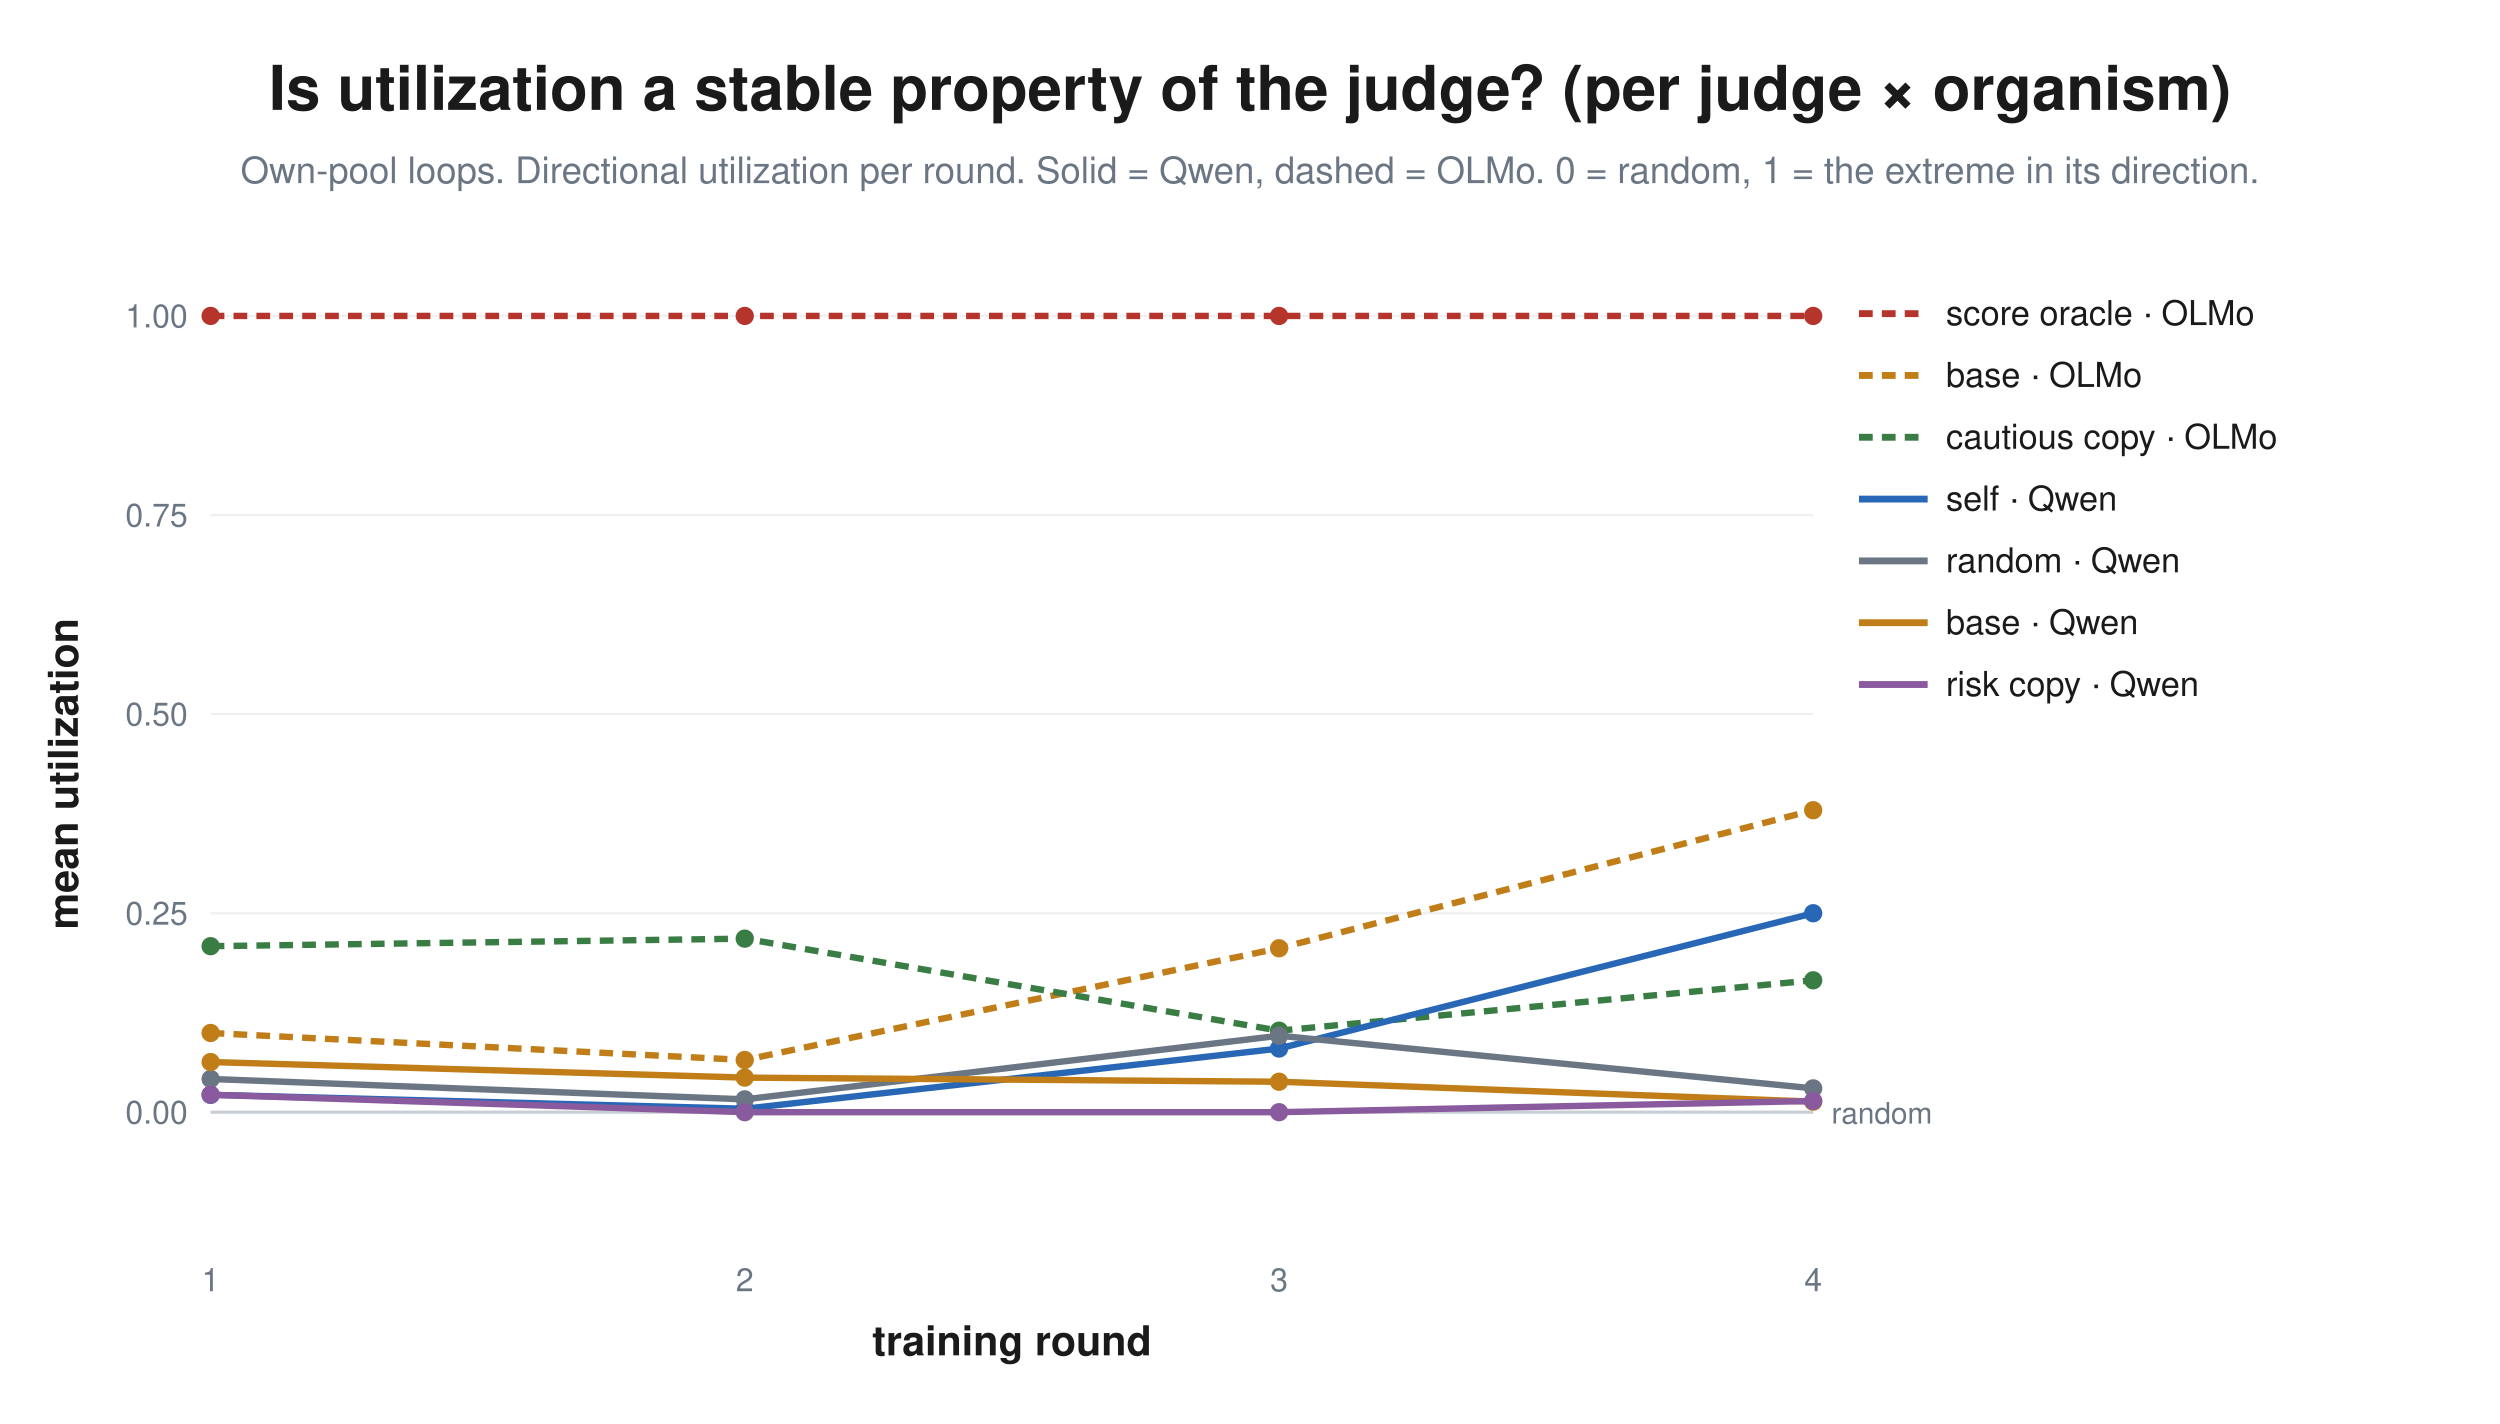
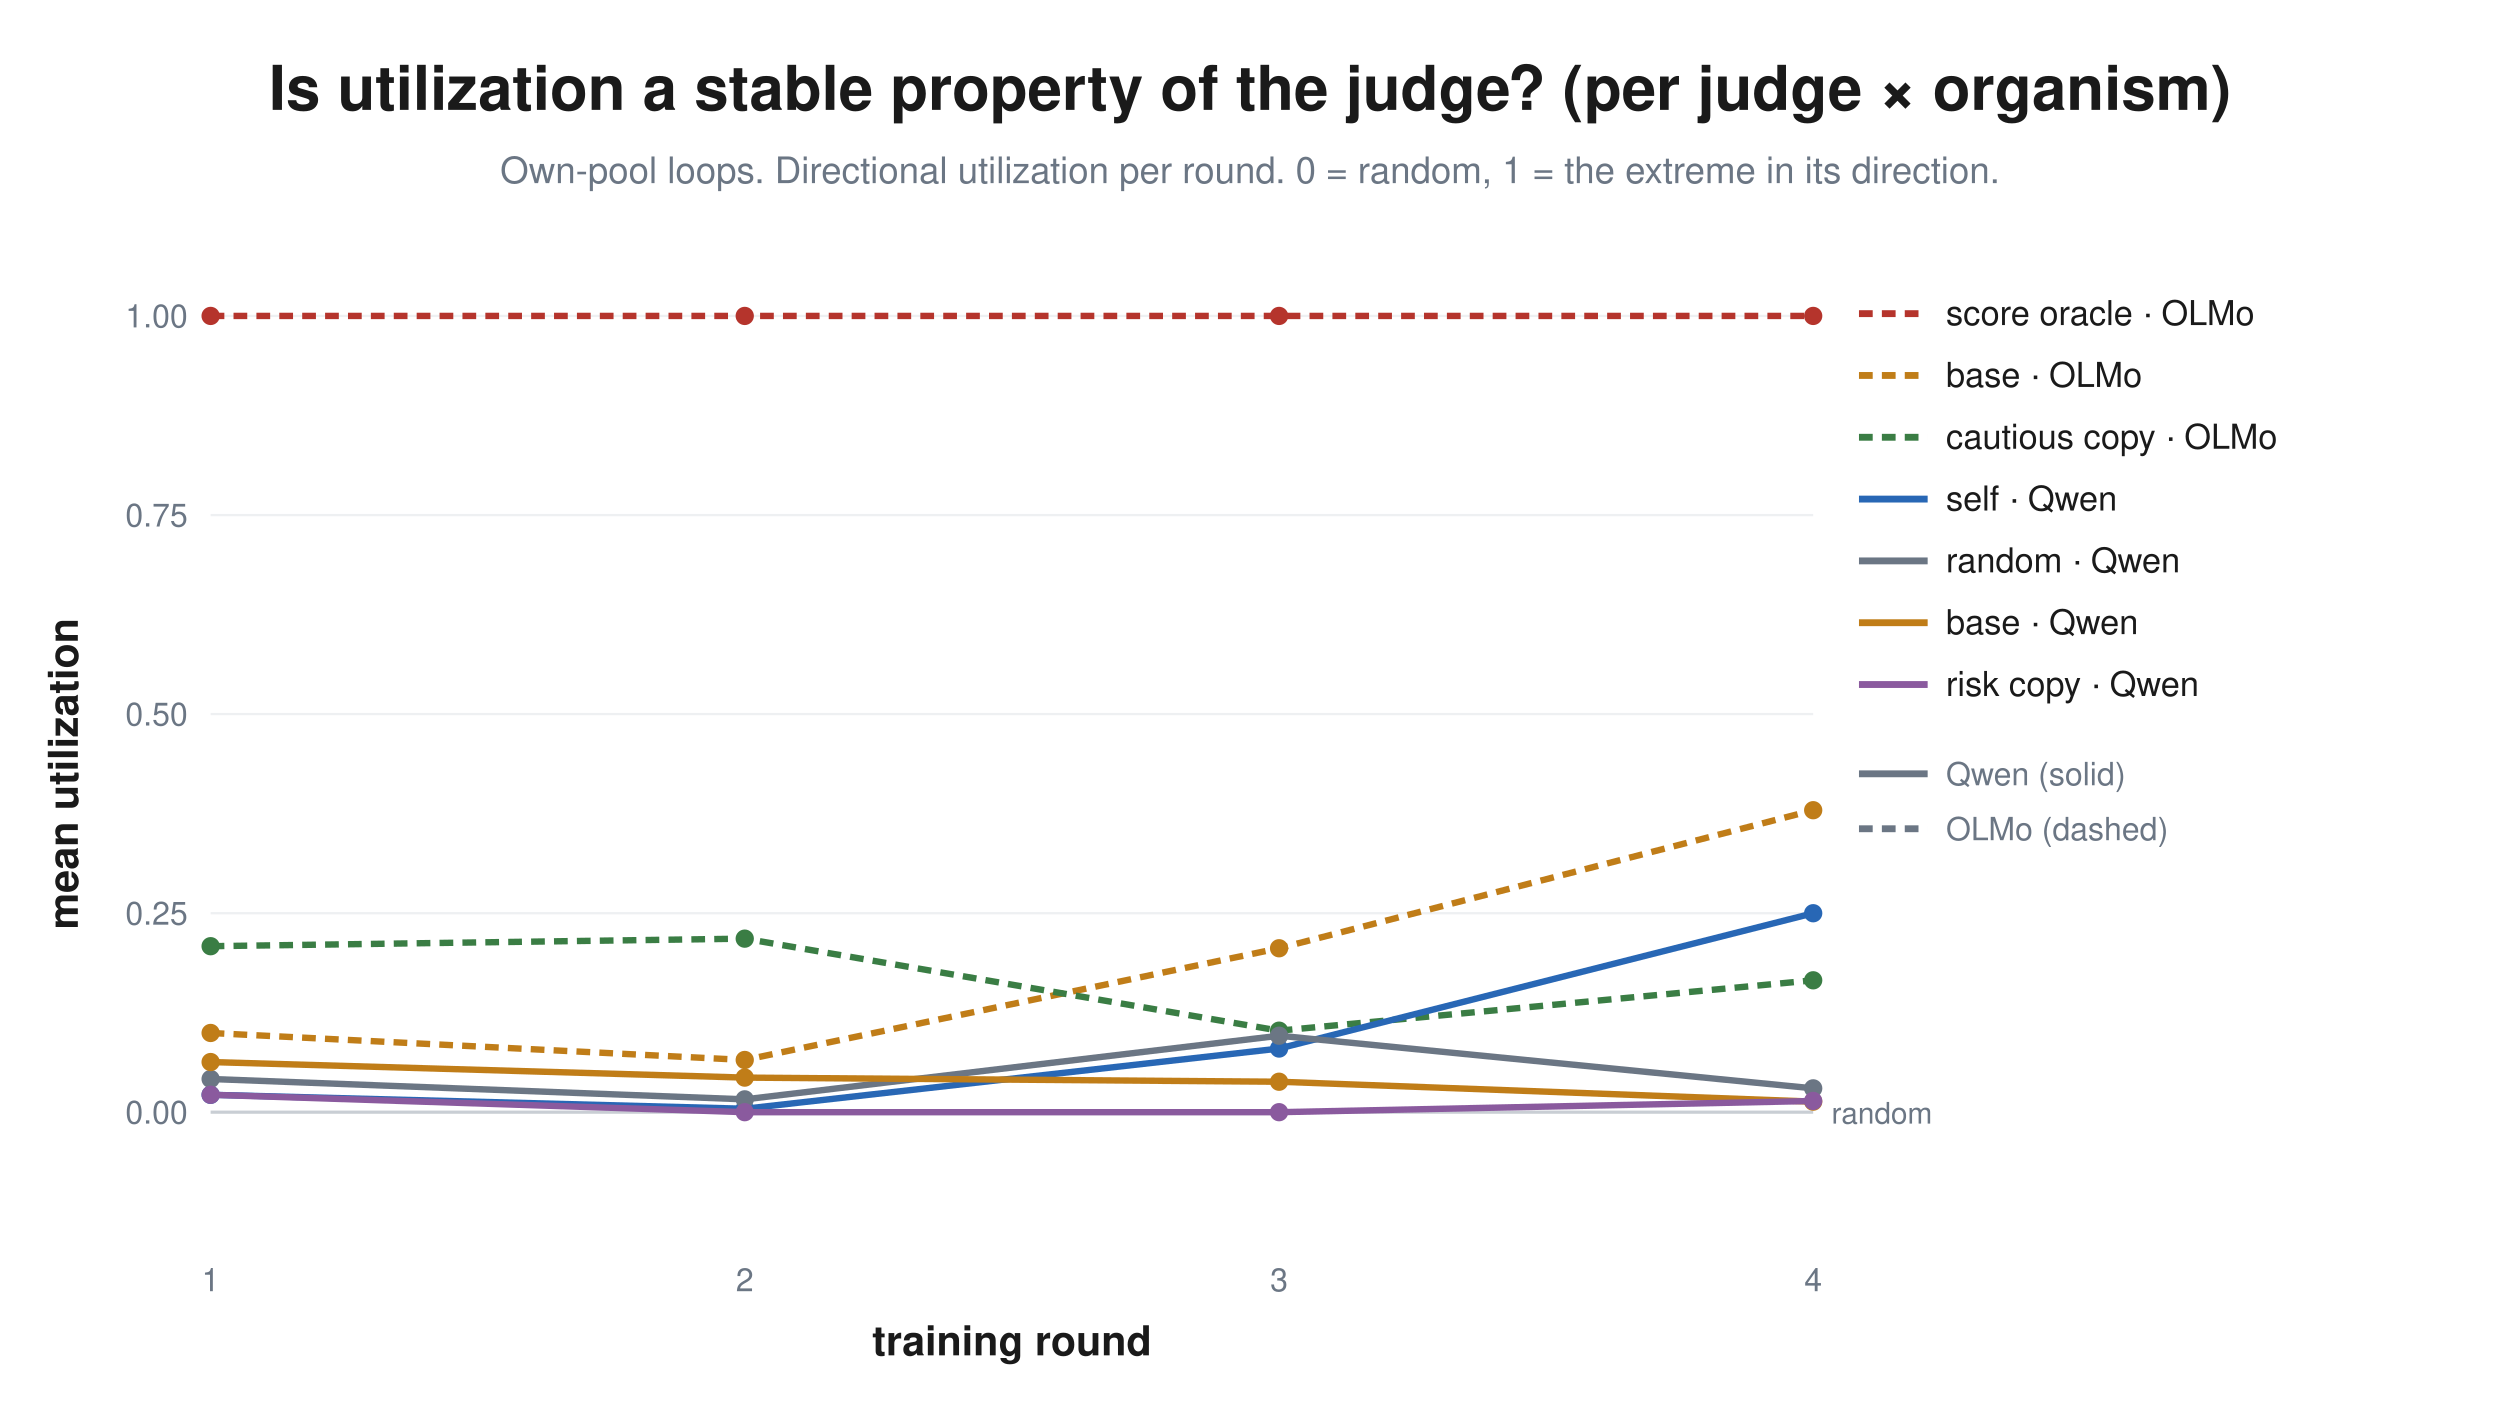
<svg xmlns="http://www.w3.org/2000/svg" viewBox="0 0 1092 622" font-family="Helvetica, Arial, sans-serif">
  <rect width="1092" height="622" fill="white" />
  <text x="546.0" y="48.0" text-anchor="middle" font-family="Helvetica, Arial, sans-serif" font-size="27" font-weight="bold" fill="#1a1a1a">Is utilization a stable property of the judge? (per judge × organism)</text>
-   <text x="546.0" y="80.0" text-anchor="middle" font-family="Helvetica, Arial, sans-serif" font-size="16" font-weight="normal" fill="#6b7684">Own-pool loops. Directional utilization per round. Solid = Qwen, dashed = OLMo. 0 = random, 1 = the extreme in its direction.</text>
+   <text x="546.0" y="80.0" text-anchor="middle" font-family="Helvetica, Arial, sans-serif" font-size="16" font-weight="normal" fill="#6b7684">Own-pool loops. Directional utilization per round. 0 = random, 1 = the extreme in its direction.</text>
  <line x1="92" y1="485.8" x2="792" y2="485.8" stroke="#c9ced4" stroke-width="1.4" />
  <text x="82.0" y="490.8" text-anchor="end" font-family="Helvetica, Arial, sans-serif" font-size="14" font-weight="normal" fill="#6b7684">0.00</text>
  <line x1="92" y1="398.9" x2="792" y2="398.9" stroke="#eef0f2" stroke-width="1" />
  <text x="82.0" y="403.9" text-anchor="end" font-family="Helvetica, Arial, sans-serif" font-size="14" font-weight="normal" fill="#6b7684">0.25</text>
  <line x1="92" y1="311.9" x2="792" y2="311.9" stroke="#eef0f2" stroke-width="1" />
  <text x="82.0" y="316.9" text-anchor="end" font-family="Helvetica, Arial, sans-serif" font-size="14" font-weight="normal" fill="#6b7684">0.50</text>
  <line x1="92" y1="225.0" x2="792" y2="225.0" stroke="#eef0f2" stroke-width="1" />
  <text x="82.0" y="230.0" text-anchor="end" font-family="Helvetica, Arial, sans-serif" font-size="14" font-weight="normal" fill="#6b7684">0.75</text>
  <line x1="92" y1="138.0" x2="792" y2="138.0" stroke="#eef0f2" stroke-width="1" />
  <text x="82.0" y="143.0" text-anchor="end" font-family="Helvetica, Arial, sans-serif" font-size="14" font-weight="normal" fill="#6b7684">1.00</text>
  <text x="800.0" y="490.8" text-anchor="start" font-family="Helvetica, Arial, sans-serif" font-size="13" font-weight="normal" fill="#6b7684">random</text>
  <text x="92.0" y="564.0" text-anchor="middle" font-family="Helvetica, Arial, sans-serif" font-size="14" font-weight="normal" fill="#6b7684">1</text>
  <text x="325.3" y="564.0" text-anchor="middle" font-family="Helvetica, Arial, sans-serif" font-size="14" font-weight="normal" fill="#6b7684">2</text>
  <text x="558.7" y="564.0" text-anchor="middle" font-family="Helvetica, Arial, sans-serif" font-size="14" font-weight="normal" fill="#6b7684">3</text>
  <text x="792.0" y="564.0" text-anchor="middle" font-family="Helvetica, Arial, sans-serif" font-size="14" font-weight="normal" fill="#6b7684">4</text>
  <text x="442.0" y="592.0" text-anchor="middle" font-family="Helvetica, Arial, sans-serif" font-size="18" font-weight="bold" fill="#1a1a1a">training round</text>
  <text x="34" y="338.0" text-anchor="middle" font-size="18" font-weight="bold" fill="#1a1a1a" font-family="Helvetica, Arial, sans-serif" transform="rotate(-90 34 338.0)">mean utilization</text>
  <polyline points="92.0,138.0 325.3,138.0 558.7,138.0 792.0,138.0" fill="none" stroke="#b5342c" stroke-width="2.8" stroke-dasharray="6 4" />
  <circle cx="92.0" cy="138.0" r="4" fill="#b5342c" />
  <circle cx="325.3" cy="138.0" r="4" fill="#b5342c" />
  <circle cx="558.7" cy="138.0" r="4" fill="#b5342c" />
  <circle cx="792.0" cy="138.0" r="4" fill="#b5342c" />
  <line x1="812" y1="137.0" x2="842" y2="137.0" stroke="#b5342c" stroke-width="3" stroke-dasharray="6 4" />
  <text x="850.0" y="142.0" text-anchor="start" font-family="Helvetica, Arial, sans-serif" font-size="15" font-weight="normal" fill="#1a1a1a">score oracle · OLMo</text>
  <polyline points="92.0,451.2 325.3,463.0 558.7,414.2 792.0,353.9" fill="none" stroke="#c07d18" stroke-width="2.8" stroke-dasharray="6 4" />
  <circle cx="92.0" cy="451.2" r="4" fill="#c07d18" />
  <circle cx="325.3" cy="463.0" r="4" fill="#c07d18" />
  <circle cx="558.7" cy="414.2" r="4" fill="#c07d18" />
  <circle cx="792.0" cy="353.9" r="4" fill="#c07d18" />
  <line x1="812" y1="164.0" x2="842" y2="164.0" stroke="#c07d18" stroke-width="3" stroke-dasharray="6 4" />
  <text x="850.0" y="169.0" text-anchor="start" font-family="Helvetica, Arial, sans-serif" font-size="15" font-weight="normal" fill="#1a1a1a">base · OLMo</text>
  <polyline points="92.0,413.3 325.3,410.0 558.7,450.2 792.0,428.2" fill="none" stroke="#3a7d44" stroke-width="2.8" stroke-dasharray="6 4" />
  <circle cx="92.0" cy="413.3" r="4" fill="#3a7d44" />
  <circle cx="325.3" cy="410.0" r="4" fill="#3a7d44" />
  <circle cx="558.7" cy="450.2" r="4" fill="#3a7d44" />
  <circle cx="792.0" cy="428.2" r="4" fill="#3a7d44" />
  <line x1="812" y1="191.0" x2="842" y2="191.0" stroke="#3a7d44" stroke-width="3" stroke-dasharray="6 4" />
  <text x="850.0" y="196.0" text-anchor="start" font-family="Helvetica, Arial, sans-serif" font-size="15" font-weight="normal" fill="#1a1a1a">cautious copy · OLMo</text>
  <polyline points="92.0,478.2 325.3,484.3 558.7,458.0 792.0,398.9" fill="none" stroke="#2867b5" stroke-width="2.8" />
  <circle cx="92.0" cy="478.2" r="4" fill="#2867b5" />
  <circle cx="325.3" cy="484.3" r="4" fill="#2867b5" />
  <circle cx="558.7" cy="458.0" r="4" fill="#2867b5" />
  <circle cx="792.0" cy="398.9" r="4" fill="#2867b5" />
  <line x1="812" y1="218.0" x2="842" y2="218.0" stroke="#2867b5" stroke-width="3" />
  <text x="850.0" y="223.0" text-anchor="start" font-family="Helvetica, Arial, sans-serif" font-size="15" font-weight="normal" fill="#1a1a1a">self · Qwen</text>
  <polyline points="92.0,471.3 325.3,480.2 558.7,452.4 792.0,475.4" fill="none" stroke="#6b7684" stroke-width="2.8" />
  <circle cx="92.0" cy="471.3" r="4" fill="#6b7684" />
  <circle cx="325.3" cy="480.2" r="4" fill="#6b7684" />
  <circle cx="558.7" cy="452.4" r="4" fill="#6b7684" />
  <circle cx="792.0" cy="475.4" r="4" fill="#6b7684" />
  <line x1="812" y1="245.0" x2="842" y2="245.0" stroke="#6b7684" stroke-width="3" />
  <text x="850.0" y="250.0" text-anchor="start" font-family="Helvetica, Arial, sans-serif" font-size="15" font-weight="normal" fill="#1a1a1a">random · Qwen</text>
  <polyline points="92.0,463.9 325.3,470.7 558.7,472.5 792.0,481.2" fill="none" stroke="#c07d18" stroke-width="2.8" />
  <circle cx="92.0" cy="463.9" r="4" fill="#c07d18" />
  <circle cx="325.3" cy="470.7" r="4" fill="#c07d18" />
  <circle cx="558.7" cy="472.5" r="4" fill="#c07d18" />
  <circle cx="792.0" cy="481.2" r="4" fill="#c07d18" />
  <line x1="812" y1="272.0" x2="842" y2="272.0" stroke="#c07d18" stroke-width="3" />
  <text x="850.0" y="277.0" text-anchor="start" font-family="Helvetica, Arial, sans-serif" font-size="15" font-weight="normal" fill="#1a1a1a">base · Qwen</text>
  <polyline points="92.0,478.2 325.3,485.8 558.7,485.8 792.0,480.9" fill="none" stroke="#8a5a9e" stroke-width="2.8" />
  <circle cx="92.0" cy="478.2" r="4" fill="#8a5a9e" />
  <circle cx="325.3" cy="485.8" r="4" fill="#8a5a9e" />
  <circle cx="558.7" cy="485.8" r="4" fill="#8a5a9e" />
  <circle cx="792.0" cy="480.9" r="4" fill="#8a5a9e" />
  <line x1="812" y1="299.0" x2="842" y2="299.0" stroke="#8a5a9e" stroke-width="3" />
  <text x="850.0" y="304.0" text-anchor="start" font-family="Helvetica, Arial, sans-serif" font-size="15" font-weight="normal" fill="#1a1a1a">risk copy · Qwen</text>
+   <line x1="812" y1="338.0" x2="842" y2="338.0" stroke="#6b7684" stroke-width="3" />
+   <text x="850.0" y="343.0" text-anchor="start" font-family="Helvetica, Arial, sans-serif" font-size="14" font-weight="normal" fill="#6b7684">Qwen (solid)</text>
+   <line x1="812" y1="362.0" x2="842" y2="362.0" stroke="#6b7684" stroke-width="3" stroke-dasharray="6 4" />
+   <text x="850.0" y="367.0" text-anchor="start" font-family="Helvetica, Arial, sans-serif" font-size="14" font-weight="normal" fill="#6b7684">OLMo (dashed)</text>
</svg>
